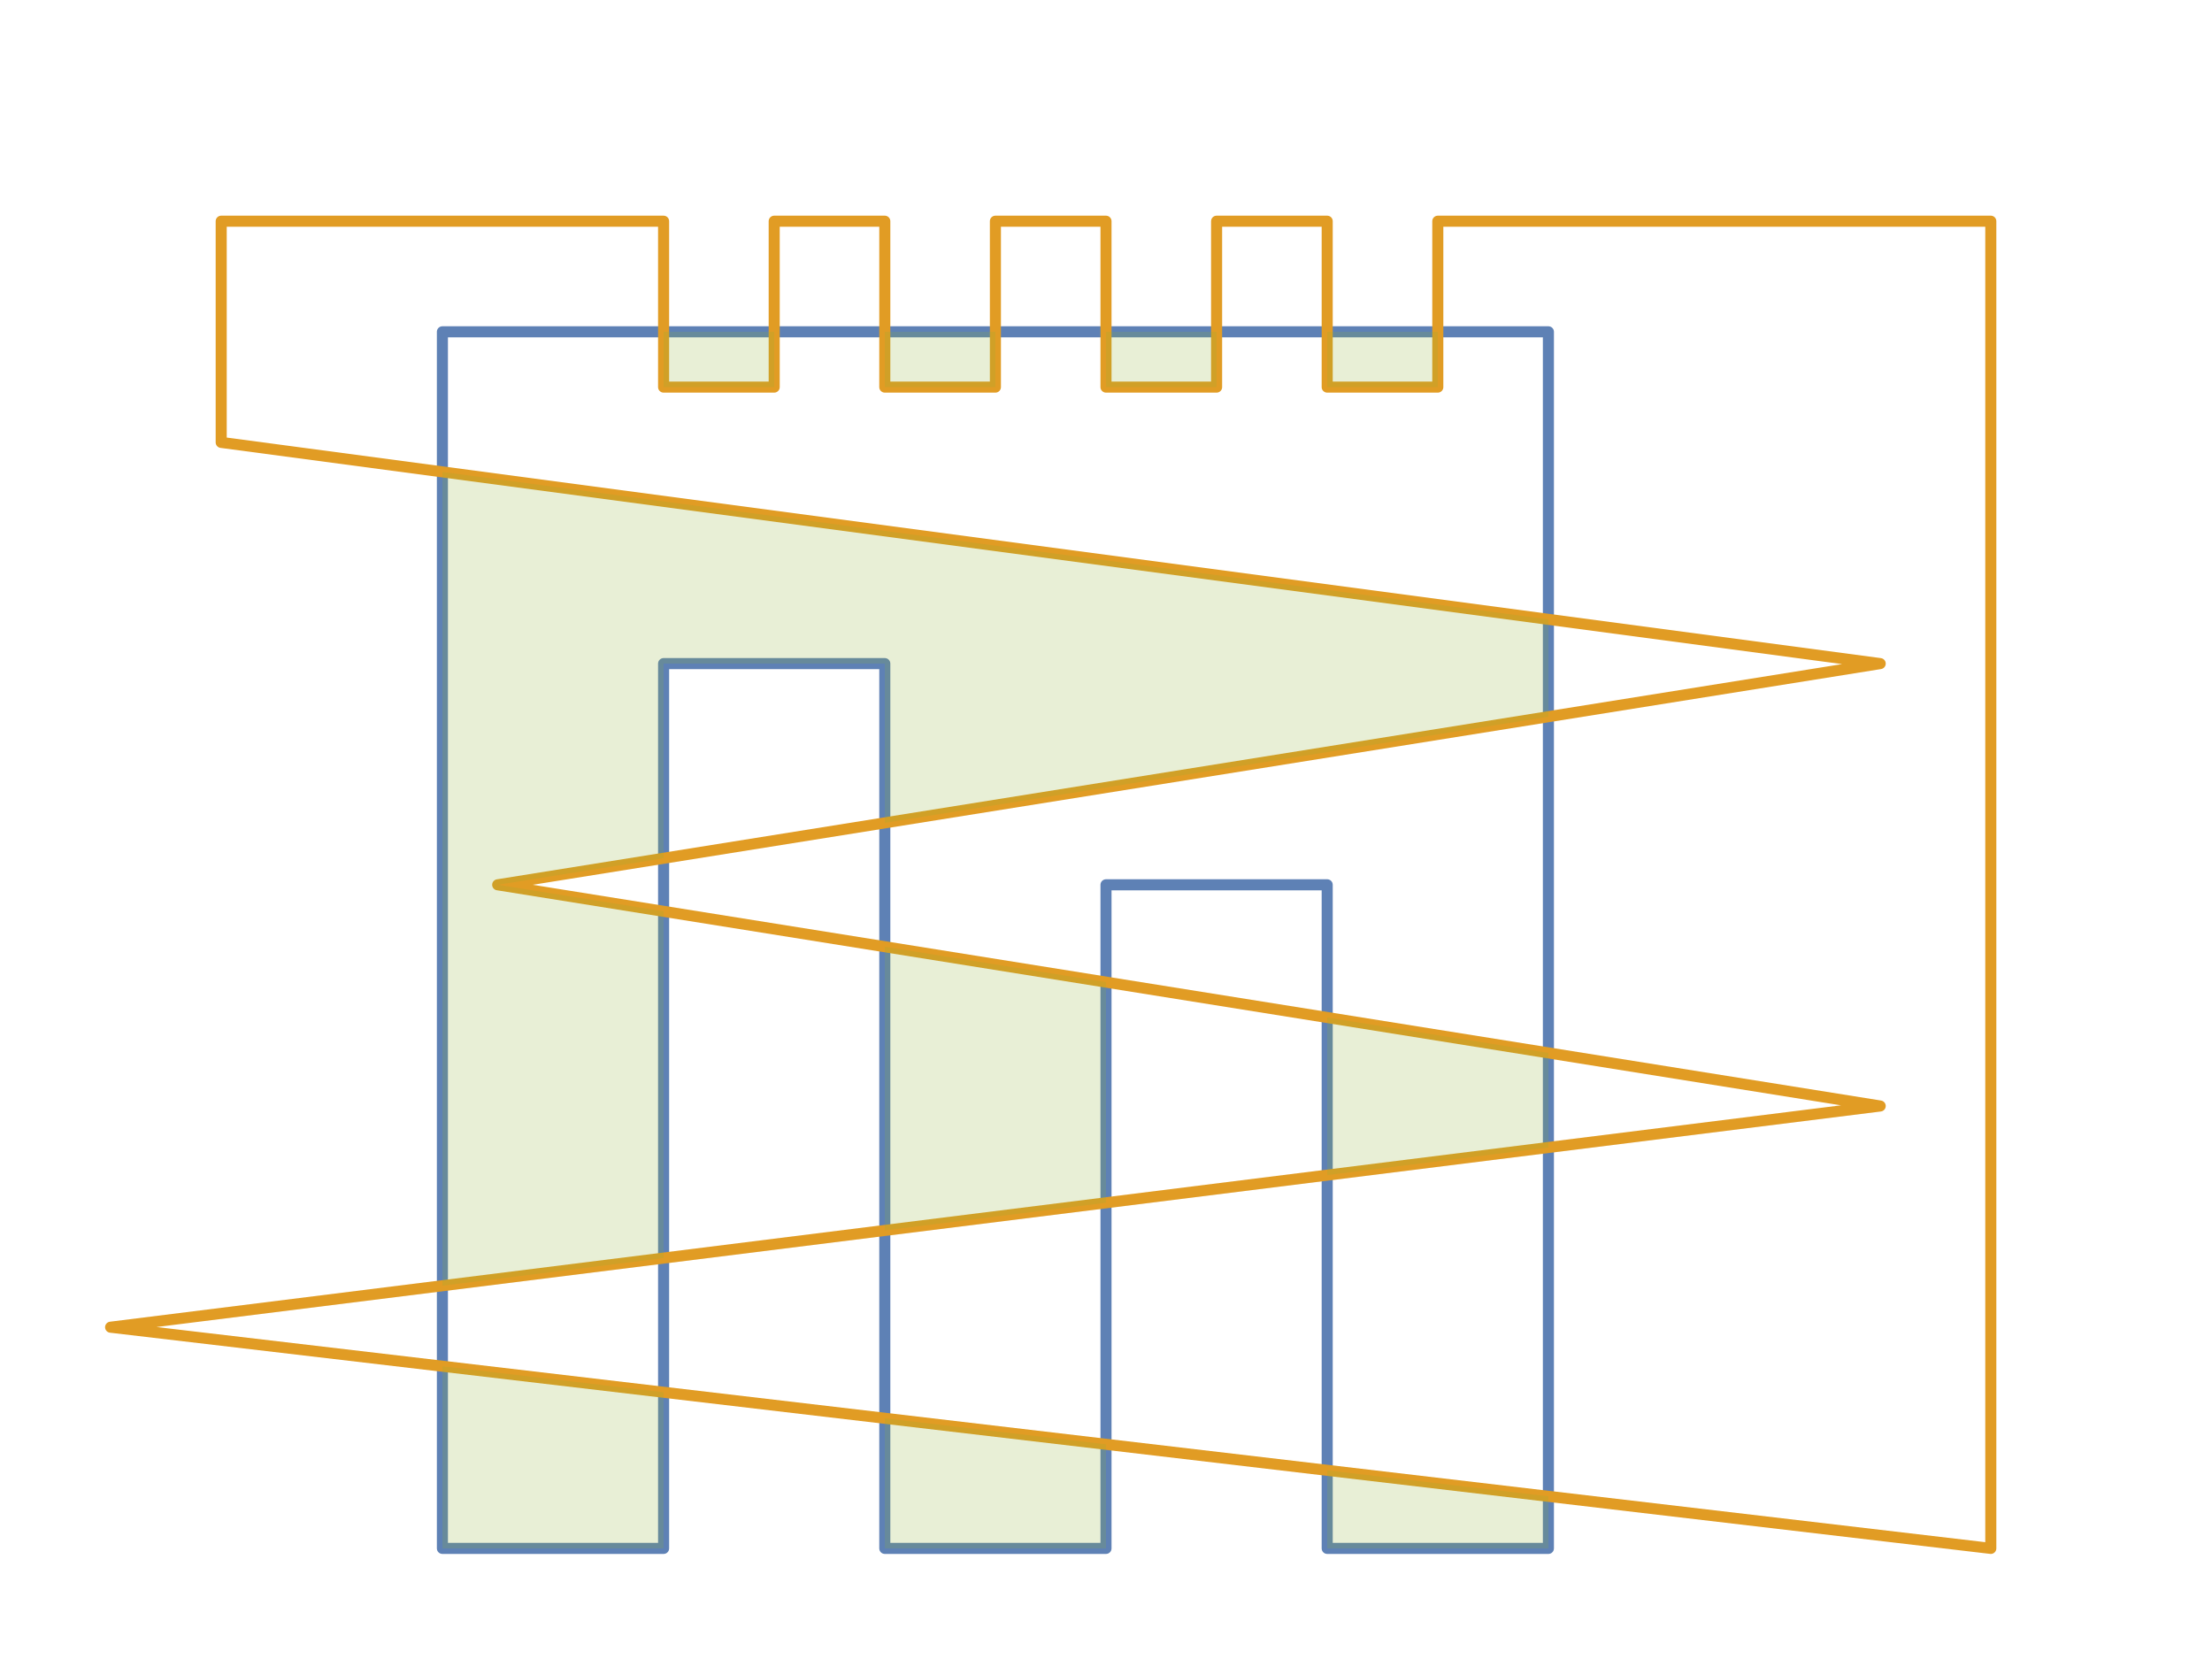
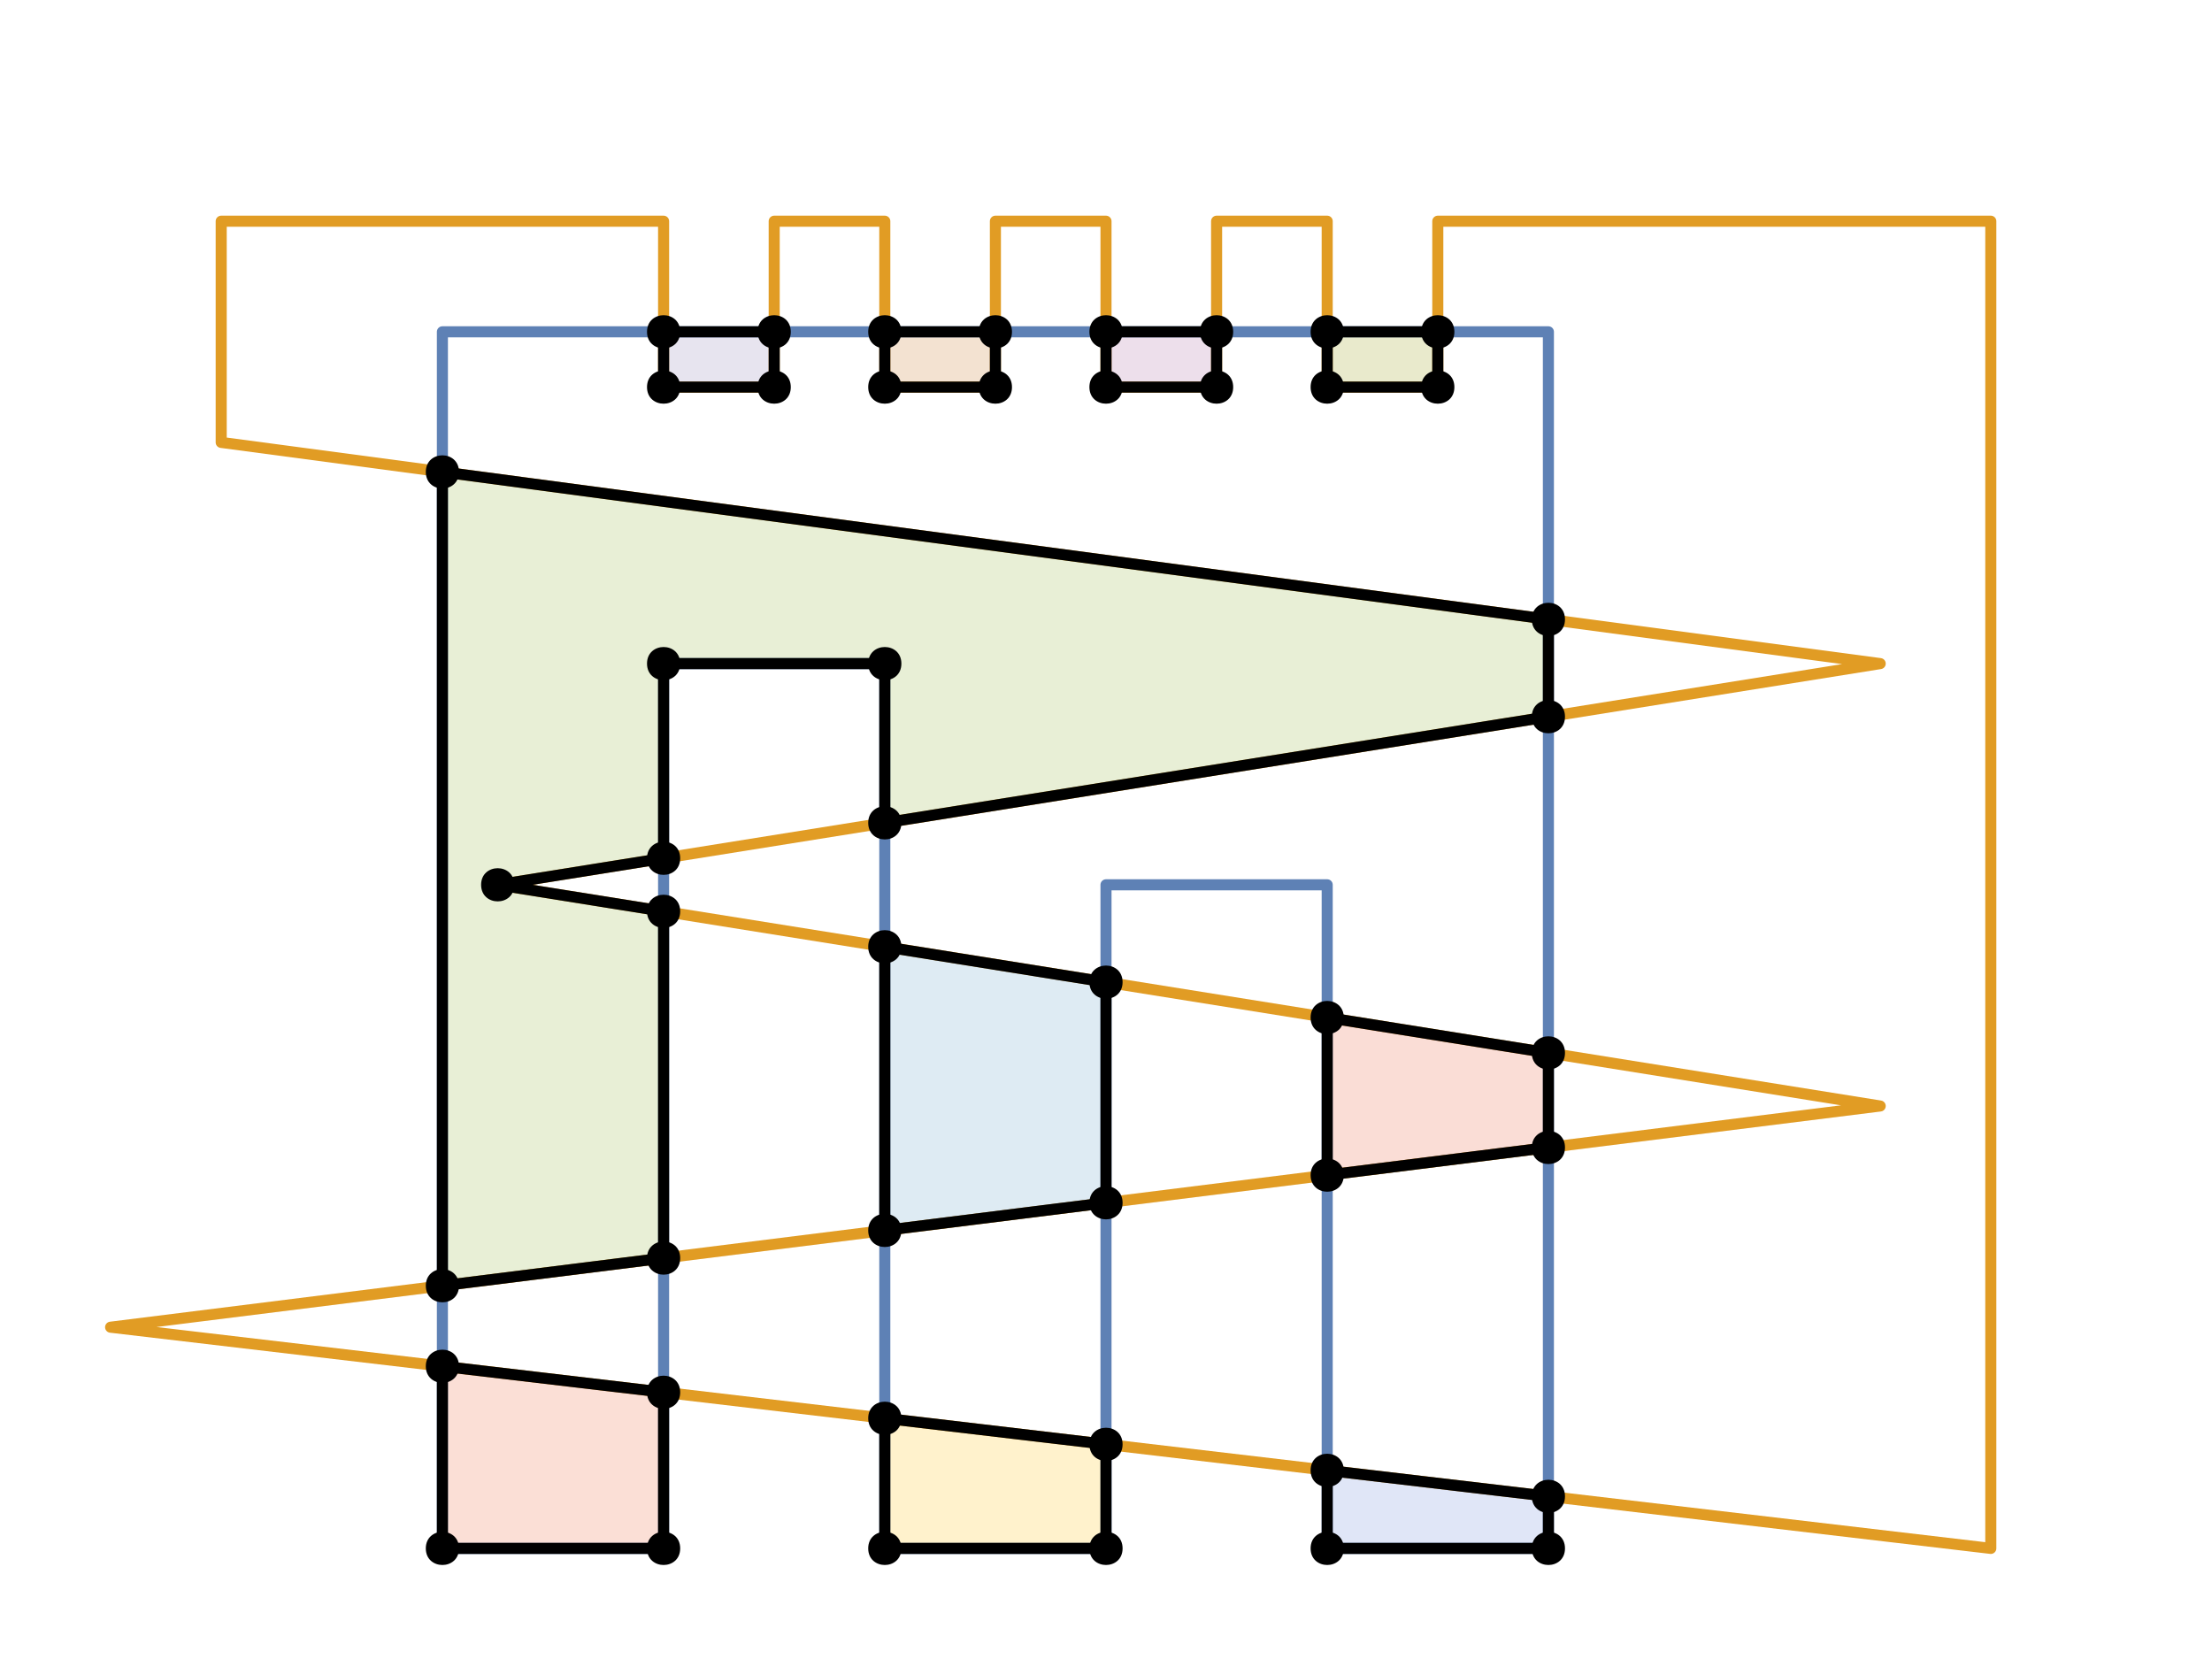
<svg xmlns="http://www.w3.org/2000/svg" width="200pt" height="150pt" viewBox="0 0 200 150" version="1.1">
  <g id="id1">
    <path style="fill:none;stroke-width:1;stroke-linecap:butt;stroke-linejoin:round;stroke:rgb(36.842%,50.678%,70.98%);stroke-opacity:1;stroke-miterlimit:10;" d="M 40 30 L 140 30 L 140 140 L 120 140 L 120 80 L 100 80 L 100 140 L 80 140 L 80 60 L 60 60 L 60 140 L 40 140 Z M 40 30 " />
    <path style="fill:none;stroke-width:1;stroke-linecap:butt;stroke-linejoin:round;stroke:rgb(88.072%,61.104%,14.205%);stroke-opacity:1;stroke-miterlimit:10;" d="M 180 20 L 130 20 L 130 35 L 120 35 L 120 20 L 110 20 L 110 35 L 100 35 L 100 20 L 90 20 L 90 35 L 80 35 L 80 20 L 70 20 L 70 35 L 60 35 L 60 20 L 20 20 L 20 40 L 170 60 L 45 80 L 170 100 L 10 120 L 180 140 Z M 180 20 " />
-     <path style=" stroke:none;fill-rule:nonzero;fill:rgb(56.018%,69.157%,19.488%);fill-opacity:0.2;" d="M 140 56 L 140 64.801 L 80 74.398 L 80 60 L 60 60 L 60 77.602 L 45 80 L 60 82.398 L 60 113.75 L 40 116.25 L 40 42.668 Z M 60 125.883 L 60 140 L 40 140 L 40 123.531 Z M 70 35 L 60 35 L 60 30 L 70 30 Z M 100 88.801 L 100 108.75 L 80 111.25 L 80 85.602 Z M 100 130.59 L 100 140 L 80 140 L 80 128.234 Z M 90 35 L 80 35 L 80 30 L 90 30 Z M 110 35 L 100 35 L 100 30 L 110 30 Z M 140 95.199 L 140 103.75 L 120 106.25 L 120 92 Z M 140 135.293 L 140 140 L 120 140 L 120 132.941 Z M 130 35 L 120 35 L 120 30 L 130 30 Z M 130 35 " />
+     <path style="fill-rule:nonzero;fill:rgb(56.018%,69.157%,19.488%);fill-opacity:0.2;stroke-width:1;stroke-linecap:butt;stroke-linejoin:round;stroke:rgb(0%,0%,0%);stroke-opacity:1;stroke-miterlimit:10;" d="M 40 42.668 L 140 56 L 140 64.801 L 80 74.398 L 80 60 L 60 60 L 60 77.602 L 45 80 L 60 82.398 L 60 113.75 L 40 116.25 Z M 40 42.668 " />
+     <path style=" stroke:none;fill-rule:nonzero;fill:rgb(0%,0%,0%);fill-opacity:1;" d="M 41.5 42.668 C 41.5 44.668 38.5 44.668 38.5 42.668 C 38.5 40.668 41.5 40.668 41.5 42.668 " />
+     <path style=" stroke:none;fill-rule:nonzero;fill:rgb(0%,0%,0%);fill-opacity:1;" d="M 141.5 56 C 141.5 58 138.5 58 138.5 56 C 138.5 54 141.5 54 141.5 56 " />
+     <path style=" stroke:none;fill-rule:nonzero;fill:rgb(0%,0%,0%);fill-opacity:1;" d="M 141.5 64.801 C 141.5 66.801 138.5 66.801 138.5 64.801 C 138.5 62.801 141.5 62.801 141.5 64.801 " />
+     <path style=" stroke:none;fill-rule:nonzero;fill:rgb(0%,0%,0%);fill-opacity:1;" d="M 81.5 74.398 C 81.5 76.398 78.5 76.398 78.5 74.398 C 78.5 72.398 81.5 72.398 81.5 74.398 " />
+     <path style=" stroke:none;fill-rule:nonzero;fill:rgb(0%,0%,0%);fill-opacity:1;" d="M 81.5 60 C 81.5 62 78.5 62 78.5 60 C 78.5 58 81.5 58 81.5 60 " />
+     <path style=" stroke:none;fill-rule:nonzero;fill:rgb(0%,0%,0%);fill-opacity:1;" d="M 61.5 60 C 61.5 62 58.5 62 58.5 60 C 58.5 58 61.5 58 61.5 60 " />
+     <path style=" stroke:none;fill-rule:nonzero;fill:rgb(0%,0%,0%);fill-opacity:1;" d="M 61.5 77.602 C 61.5 79.602 58.5 79.602 58.5 77.602 C 58.5 75.602 61.5 75.602 61.5 77.602 " />
+     <path style=" stroke:none;fill-rule:nonzero;fill:rgb(0%,0%,0%);fill-opacity:1;" d="M 46.5 80 C 46.5 82 43.5 82 43.5 80 C 43.5 78 46.5 78 46.5 80 " />
+     <path style=" stroke:none;fill-rule:nonzero;fill:rgb(0%,0%,0%);fill-opacity:1;" d="M 61.5 82.398 C 61.5 84.398 58.5 84.398 58.5 82.398 C 58.5 80.398 61.5 80.398 61.5 82.398 " />
+     <path style=" stroke:none;fill-rule:nonzero;fill:rgb(0%,0%,0%);fill-opacity:1;" d="M 61.5 113.75 C 61.5 115.75 58.5 115.75 58.5 113.75 C 58.5 111.75 61.5 111.75 61.5 113.75 " />
+     <path style=" stroke:none;fill-rule:nonzero;fill:rgb(0%,0%,0%);fill-opacity:1;" d="M 41.5 116.25 C 41.5 118.25 38.5 118.25 38.5 116.25 C 38.5 114.25 41.5 114.25 41.5 116.25 " />
+     <path style="fill-rule:nonzero;fill:rgb(92.253%,38.563%,20.918%);fill-opacity:0.2;stroke-width:1;stroke-linecap:butt;stroke-linejoin:round;stroke:rgb(0%,0%,0%);stroke-opacity:1;stroke-miterlimit:10;" d="M 40 123.531 L 60 125.883 L 60 140 L 40 140 Z M 40 123.531 " />
+     <path style=" stroke:none;fill-rule:nonzero;fill:rgb(0%,0%,0%);fill-opacity:1;" d="M 41.5 123.531 C 41.5 125.531 38.5 125.531 38.5 123.531 C 38.5 121.531 41.5 121.531 41.5 123.531 " />
+     <path style=" stroke:none;fill-rule:nonzero;fill:rgb(0%,0%,0%);fill-opacity:1;" d="M 61.5 125.883 C 61.5 127.883 58.5 127.883 58.5 125.883 C 58.5 123.883 61.5 123.883 61.5 125.883 " />
+     <path style=" stroke:none;fill-rule:nonzero;fill:rgb(0%,0%,0%);fill-opacity:1;" d="M 61.5 140 C 61.5 142 58.5 142 58.5 140 C 58.5 138 61.5 138 61.5 140 " />
+     <path style=" stroke:none;fill-rule:nonzero;fill:rgb(0%,0%,0%);fill-opacity:1;" d="M 41.5 140 C 41.5 142 38.5 142 38.5 140 C 38.5 138 41.5 138 41.5 140 " />
+     <path style="fill-rule:nonzero;fill:rgb(52.849%,47.062%,70.135%);fill-opacity:0.2;stroke-width:1;stroke-linecap:butt;stroke-linejoin:round;stroke:rgb(0%,0%,0%);stroke-opacity:1;stroke-miterlimit:10;" d="M 60 30 L 70 30 L 70 35 L 60 35 Z M 60 30 " />
+     <path style=" stroke:none;fill-rule:nonzero;fill:rgb(0%,0%,0%);fill-opacity:1;" d="M 61.5 30 C 61.5 32 58.5 32 58.5 30 C 58.5 28 61.5 28 61.5 30 " />
+     <path style=" stroke:none;fill-rule:nonzero;fill:rgb(0%,0%,0%);fill-opacity:1;" d="M 71.5 30 C 71.5 32 68.5 32 68.5 30 C 68.5 28 71.5 28 71.5 30 " />
+     <path style=" stroke:none;fill-rule:nonzero;fill:rgb(0%,0%,0%);fill-opacity:1;" d="M 71.5 35 C 71.5 37 68.5 37 68.5 35 C 68.5 33 71.5 33 71.5 35 " />
+     <path style=" stroke:none;fill-rule:nonzero;fill:rgb(0%,0%,0%);fill-opacity:1;" d="M 61.5 35 C 61.5 37 58.5 37 58.5 35 C 58.5 33 61.5 33 61.5 35 " />
+     <path style="fill-rule:nonzero;fill:rgb(77.208%,43.155%,10.239%);fill-opacity:0.2;stroke-width:1;stroke-linecap:butt;stroke-linejoin:round;stroke:rgb(0%,0%,0%);stroke-opacity:1;stroke-miterlimit:10;" d="M 80 30 L 90 30 L 90 35 L 80 35 Z M 80 30 " />
+     <path style=" stroke:none;fill-rule:nonzero;fill:rgb(0%,0%,0%);fill-opacity:1;" d="M 81.5 30 C 81.5 32 78.5 32 78.5 30 C 78.5 28 81.5 28 81.5 30 " />
+     <path style=" stroke:none;fill-rule:nonzero;fill:rgb(0%,0%,0%);fill-opacity:1;" d="M 91.5 30 C 91.5 32 88.5 32 88.5 30 C 88.5 28 91.5 28 91.5 30 " />
+     <path style=" stroke:none;fill-rule:nonzero;fill:rgb(0%,0%,0%);fill-opacity:1;" d="M 91.5 35 C 91.5 37 88.5 37 88.5 35 C 88.5 33 91.5 33 91.5 35 " />
+     <path style=" stroke:none;fill-rule:nonzero;fill:rgb(0%,0%,0%);fill-opacity:1;" d="M 81.5 35 C 81.5 37 78.5 37 78.5 35 C 78.5 33 81.5 33 81.5 35 " />
+     <path style="fill-rule:nonzero;fill:rgb(36.39%,61.85%,78.235%);fill-opacity:0.2;stroke-width:1;stroke-linecap:butt;stroke-linejoin:round;stroke:rgb(0%,0%,0%);stroke-opacity:1;stroke-miterlimit:10;" d="M 80 85.602 L 100 88.801 L 100 108.75 L 80 111.25 Z M 80 85.602 " />
+     <path style=" stroke:none;fill-rule:nonzero;fill:rgb(0%,0%,0%);fill-opacity:1;" d="M 81.5 85.602 C 81.5 87.602 78.5 87.602 78.5 85.602 C 78.5 83.602 81.5 83.602 81.5 85.602 " />
+     <path style=" stroke:none;fill-rule:nonzero;fill:rgb(0%,0%,0%);fill-opacity:1;" d="M 101.5 88.801 C 101.5 90.801 98.5 90.801 98.5 88.801 C 98.5 86.801 101.5 86.801 101.5 88.801 " />
+     <path style=" stroke:none;fill-rule:nonzero;fill:rgb(0%,0%,0%);fill-opacity:1;" d="M 101.5 108.75 C 101.5 110.75 98.5 110.75 98.5 108.75 C 98.5 106.75 101.5 106.75 101.5 108.75 " />
+     <path style=" stroke:none;fill-rule:nonzero;fill:rgb(0%,0%,0%);fill-opacity:1;" d="M 81.5 111.25 C 81.5 113.25 78.5 113.25 78.5 111.25 C 78.5 109.25 81.5 109.25 81.5 111.25 " />
+     <path style="fill-rule:nonzero;fill:rgb(100%,75%,0%);fill-opacity:0.2;stroke-width:1;stroke-linecap:butt;stroke-linejoin:round;stroke:rgb(0%,0%,0%);stroke-opacity:1;stroke-miterlimit:10;" d="M 80 128.234 L 100 130.59 L 100 140 L 80 140 Z M 80 128.234 " />
+     <path style=" stroke:none;fill-rule:nonzero;fill:rgb(0%,0%,0%);fill-opacity:1;" d="M 81.5 128.234 C 81.5 130.234 78.5 130.234 78.5 128.234 C 78.5 126.234 81.5 126.234 81.5 128.234 " />
+     <path style=" stroke:none;fill-rule:nonzero;fill:rgb(0%,0%,0%);fill-opacity:1;" d="M 101.5 130.59 C 101.5 132.59 98.5 132.59 98.5 130.59 C 98.5 128.59 101.5 128.59 101.5 130.59 " />
+     <path style=" stroke:none;fill-rule:nonzero;fill:rgb(0%,0%,0%);fill-opacity:1;" d="M 101.5 140 C 101.5 142 98.5 142 98.5 140 C 98.5 138 101.5 138 101.5 140 " />
+     <path style=" stroke:none;fill-rule:nonzero;fill:rgb(0%,0%,0%);fill-opacity:1;" d="M 81.5 140 C 81.5 142 78.5 142 78.5 140 C 78.5 138 81.5 138 81.5 140 " />
+     <path style="fill-rule:nonzero;fill:rgb(64.762%,37.816%,61.404%);fill-opacity:0.2;stroke-width:1;stroke-linecap:butt;stroke-linejoin:round;stroke:rgb(0%,0%,0%);stroke-opacity:1;stroke-miterlimit:10;" d="M 100 30 L 110 30 L 110 35 L 100 35 Z M 100 30 " />
+     <path style=" stroke:none;fill-rule:nonzero;fill:rgb(0%,0%,0%);fill-opacity:1;" d="M 101.5 30 C 101.5 32 98.5 32 98.5 30 C 98.5 28 101.5 28 101.5 30 " />
+     <path style=" stroke:none;fill-rule:nonzero;fill:rgb(0%,0%,0%);fill-opacity:1;" d="M 111.5 30 C 111.5 32 108.5 32 108.5 30 C 108.5 28 111.5 28 111.5 30 " />
+     <path style=" stroke:none;fill-rule:nonzero;fill:rgb(0%,0%,0%);fill-opacity:1;" d="M 111.5 35 C 111.5 37 108.5 37 108.5 35 C 108.5 33 111.5 33 111.5 35 " />
+     <path style=" stroke:none;fill-rule:nonzero;fill:rgb(0%,0%,0%);fill-opacity:1;" d="M 101.5 35 C 101.5 37 98.5 37 98.5 35 C 98.5 33 101.5 33 101.5 35 " />
+     <path style="fill-rule:nonzero;fill:rgb(57.159%,58.648%,0%);fill-opacity:0.2;stroke-width:1;stroke-linecap:butt;stroke-linejoin:round;stroke:rgb(0%,0%,0%);stroke-opacity:1;stroke-miterlimit:10;" d="M 120 30 L 130 30 L 130 35 L 120 35 Z M 120 30 " />
+     <path style=" stroke:none;fill-rule:nonzero;fill:rgb(0%,0%,0%);fill-opacity:1;" d="M 121.5 30 C 121.5 32 118.5 32 118.5 30 C 118.5 28 121.5 28 121.5 30 " />
+     <path style=" stroke:none;fill-rule:nonzero;fill:rgb(0%,0%,0%);fill-opacity:1;" d="M 131.5 30 C 131.5 32 128.5 32 128.5 30 C 128.5 28 131.5 28 131.5 30 " />
+     <path style=" stroke:none;fill-rule:nonzero;fill:rgb(0%,0%,0%);fill-opacity:1;" d="M 131.5 35 C 131.5 37 128.5 37 128.5 35 C 128.5 33 131.5 33 131.5 35 " />
+     <path style=" stroke:none;fill-rule:nonzero;fill:rgb(0%,0%,0%);fill-opacity:1;" d="M 121.5 35 C 121.5 37 118.5 37 118.5 35 C 118.5 33 121.5 33 121.5 35 " />
+     <path style="fill-rule:nonzero;fill:rgb(91.5%,33.25%,21.25%);fill-opacity:0.2;stroke-width:1;stroke-linecap:butt;stroke-linejoin:round;stroke:rgb(0%,0%,0%);stroke-opacity:1;stroke-miterlimit:10;" d="M 120 92 L 140 95.199 L 140 103.75 L 120 106.25 Z M 120 92 " />
+     <path style=" stroke:none;fill-rule:nonzero;fill:rgb(0%,0%,0%);fill-opacity:1;" d="M 121.5 92 C 121.5 94 118.5 94 118.5 92 C 118.5 90 121.5 90 121.5 92 " />
+     <path style=" stroke:none;fill-rule:nonzero;fill:rgb(0%,0%,0%);fill-opacity:1;" d="M 141.5 95.199 C 141.5 97.199 138.5 97.199 138.5 95.199 C 138.5 93.199 141.5 93.199 141.5 95.199 " />
+     <path style=" stroke:none;fill-rule:nonzero;fill:rgb(0%,0%,0%);fill-opacity:1;" d="M 141.5 103.75 C 141.5 105.75 138.5 105.75 138.5 103.75 C 138.5 101.75 141.5 101.75 141.5 103.75 " />
+     <path style=" stroke:none;fill-rule:nonzero;fill:rgb(0%,0%,0%);fill-opacity:1;" d="M 121.5 106.25 C 121.5 108.25 118.5 108.25 118.5 106.25 C 118.5 104.25 121.5 104.25 121.5 106.25 " />
+     <path style="fill-rule:nonzero;fill:rgb(40.082%,52.201%,85%);fill-opacity:0.2;stroke-width:1;stroke-linecap:butt;stroke-linejoin:round;stroke:rgb(0%,0%,0%);stroke-opacity:1;stroke-miterlimit:10;" d="M 120 132.941 L 140 135.293 L 140 140 L 120 140 Z M 120 132.941 " />
+     <path style=" stroke:none;fill-rule:nonzero;fill:rgb(0%,0%,0%);fill-opacity:1;" d="M 121.5 132.941 C 121.5 134.941 118.5 134.941 118.5 132.941 C 118.5 130.941 121.5 130.941 121.5 132.941 " />
+     <path style=" stroke:none;fill-rule:nonzero;fill:rgb(0%,0%,0%);fill-opacity:1;" d="M 141.5 135.293 C 141.5 137.293 138.5 137.293 138.5 135.293 C 138.5 133.293 141.5 133.293 141.5 135.293 " />
+     <path style=" stroke:none;fill-rule:nonzero;fill:rgb(0%,0%,0%);fill-opacity:1;" d="M 141.5 140 C 141.5 142 138.5 142 138.5 140 C 138.5 138 141.5 138 141.5 140 " />
+     <path style=" stroke:none;fill-rule:nonzero;fill:rgb(0%,0%,0%);fill-opacity:1;" d="M 121.5 140 C 121.5 142 118.5 142 118.5 140 C 118.5 138 121.5 138 121.5 140 " />
  </g>
</svg>
